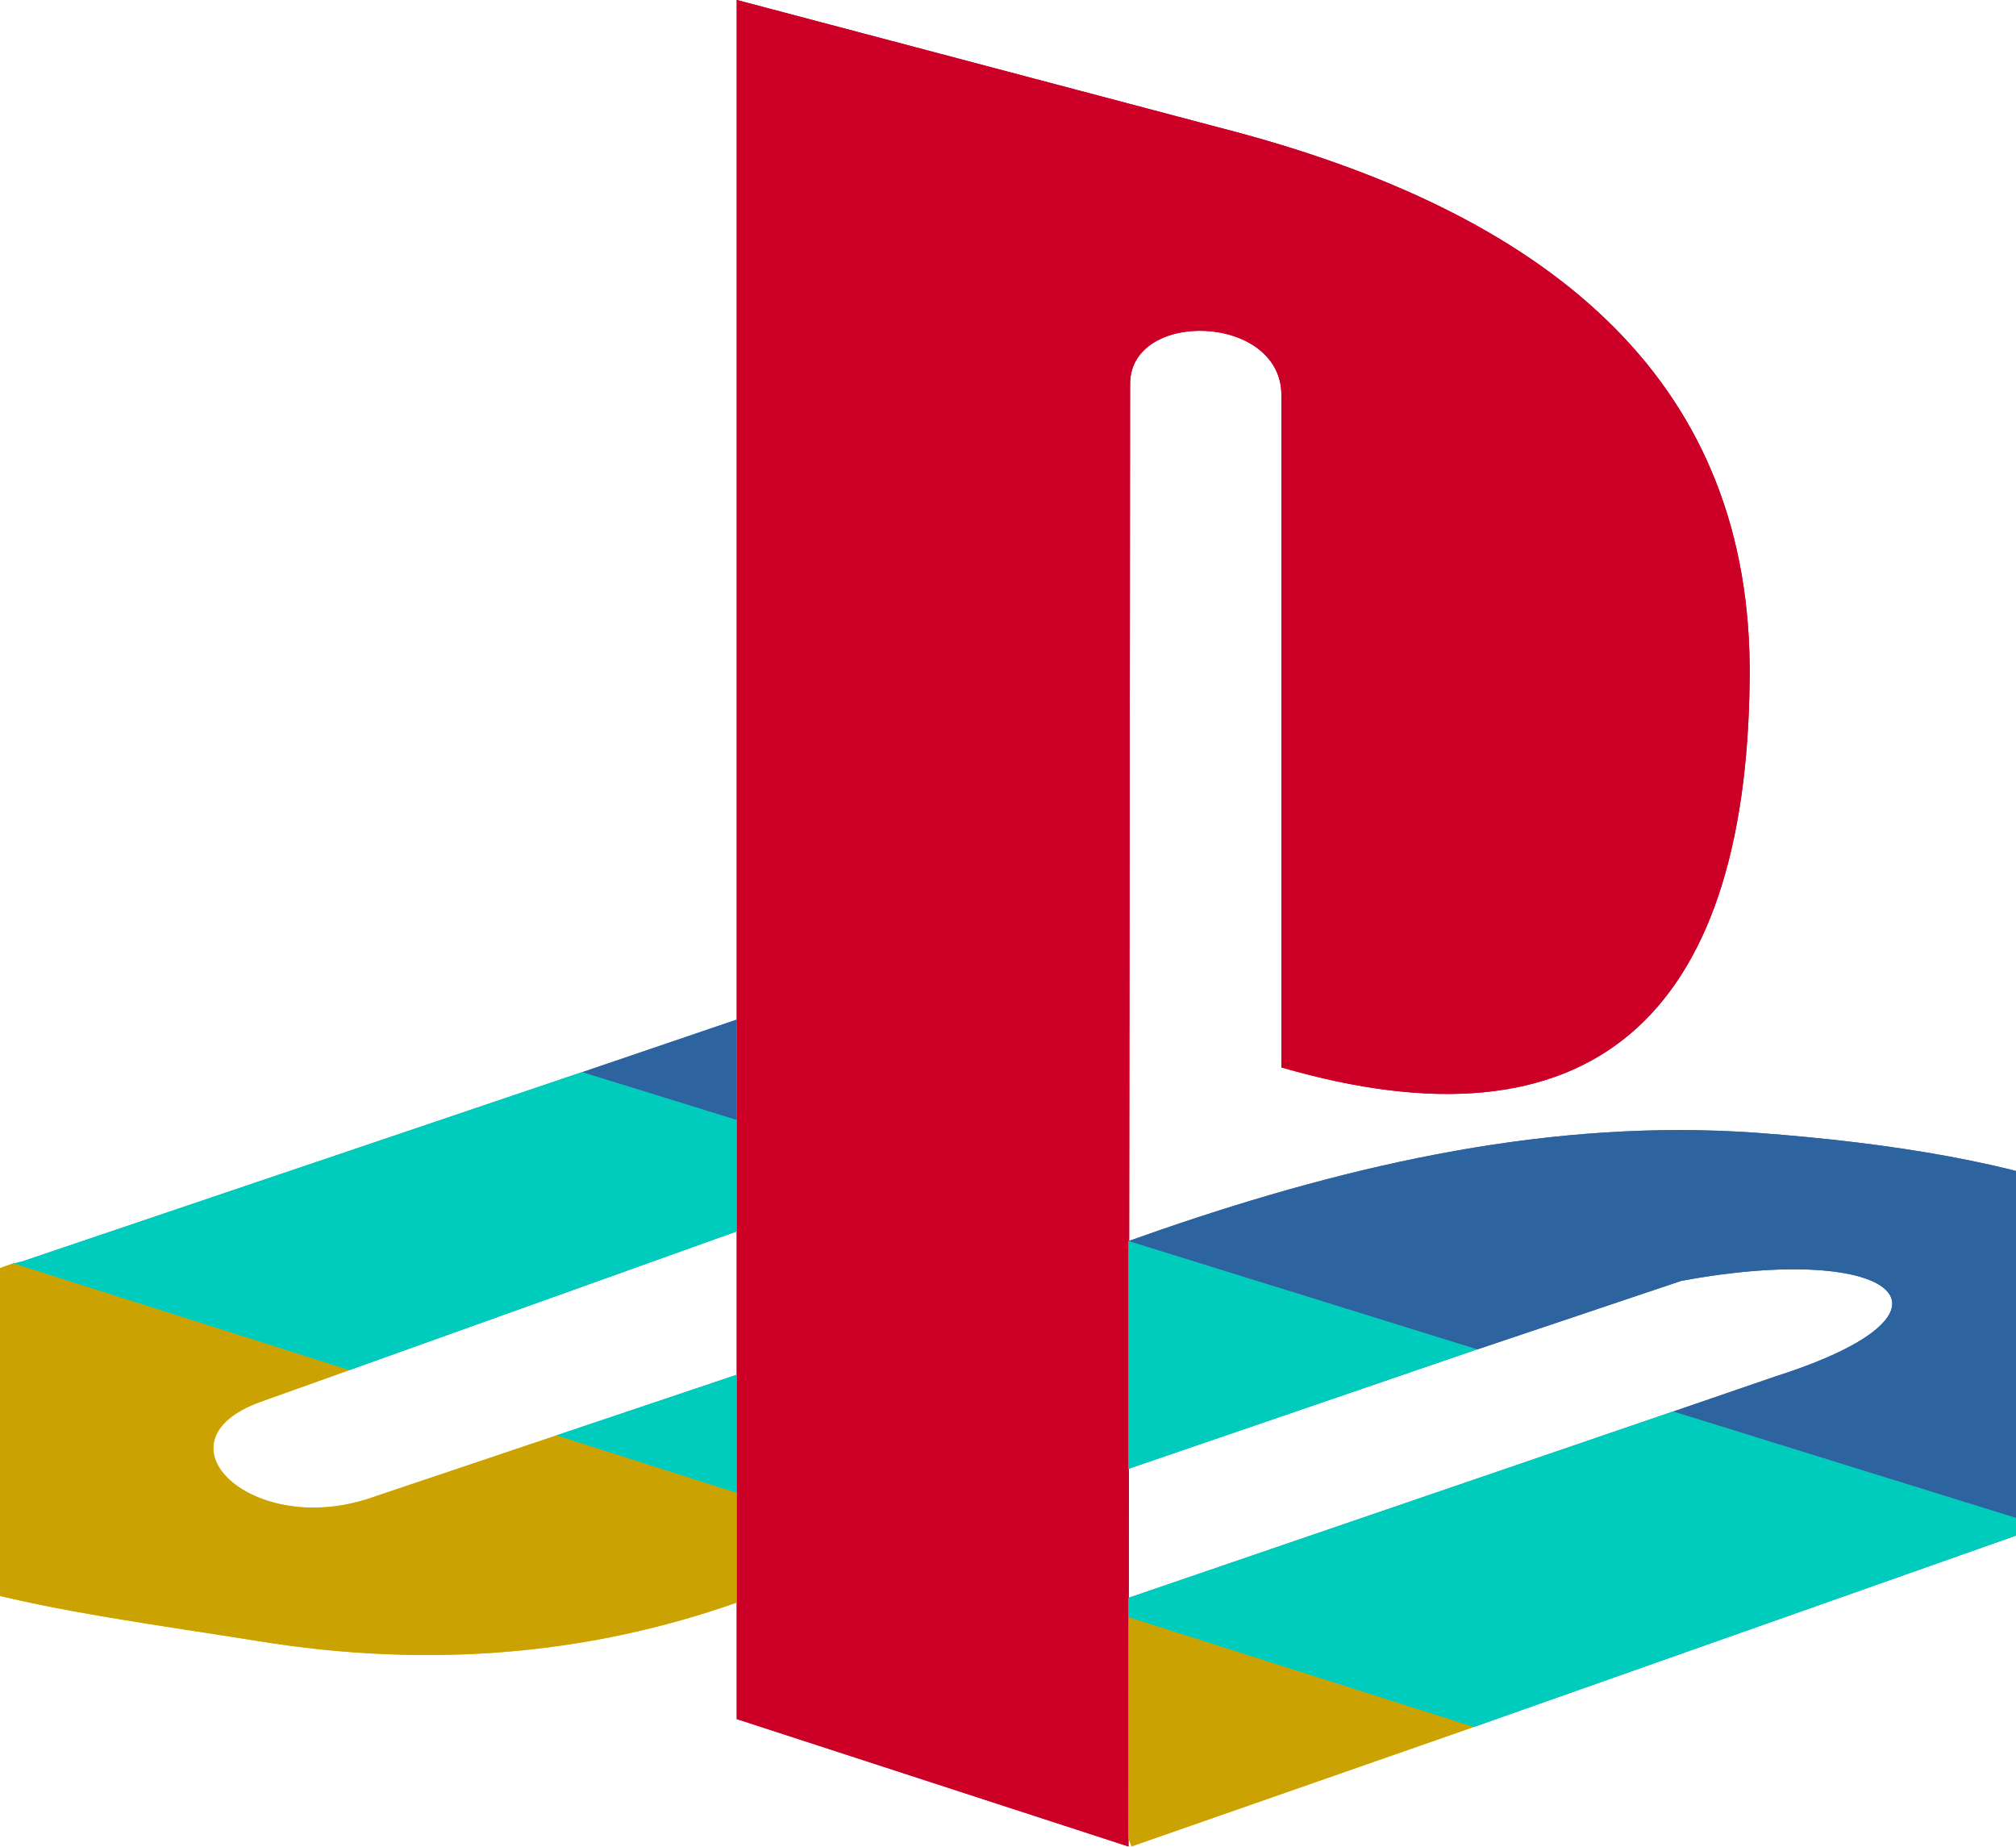
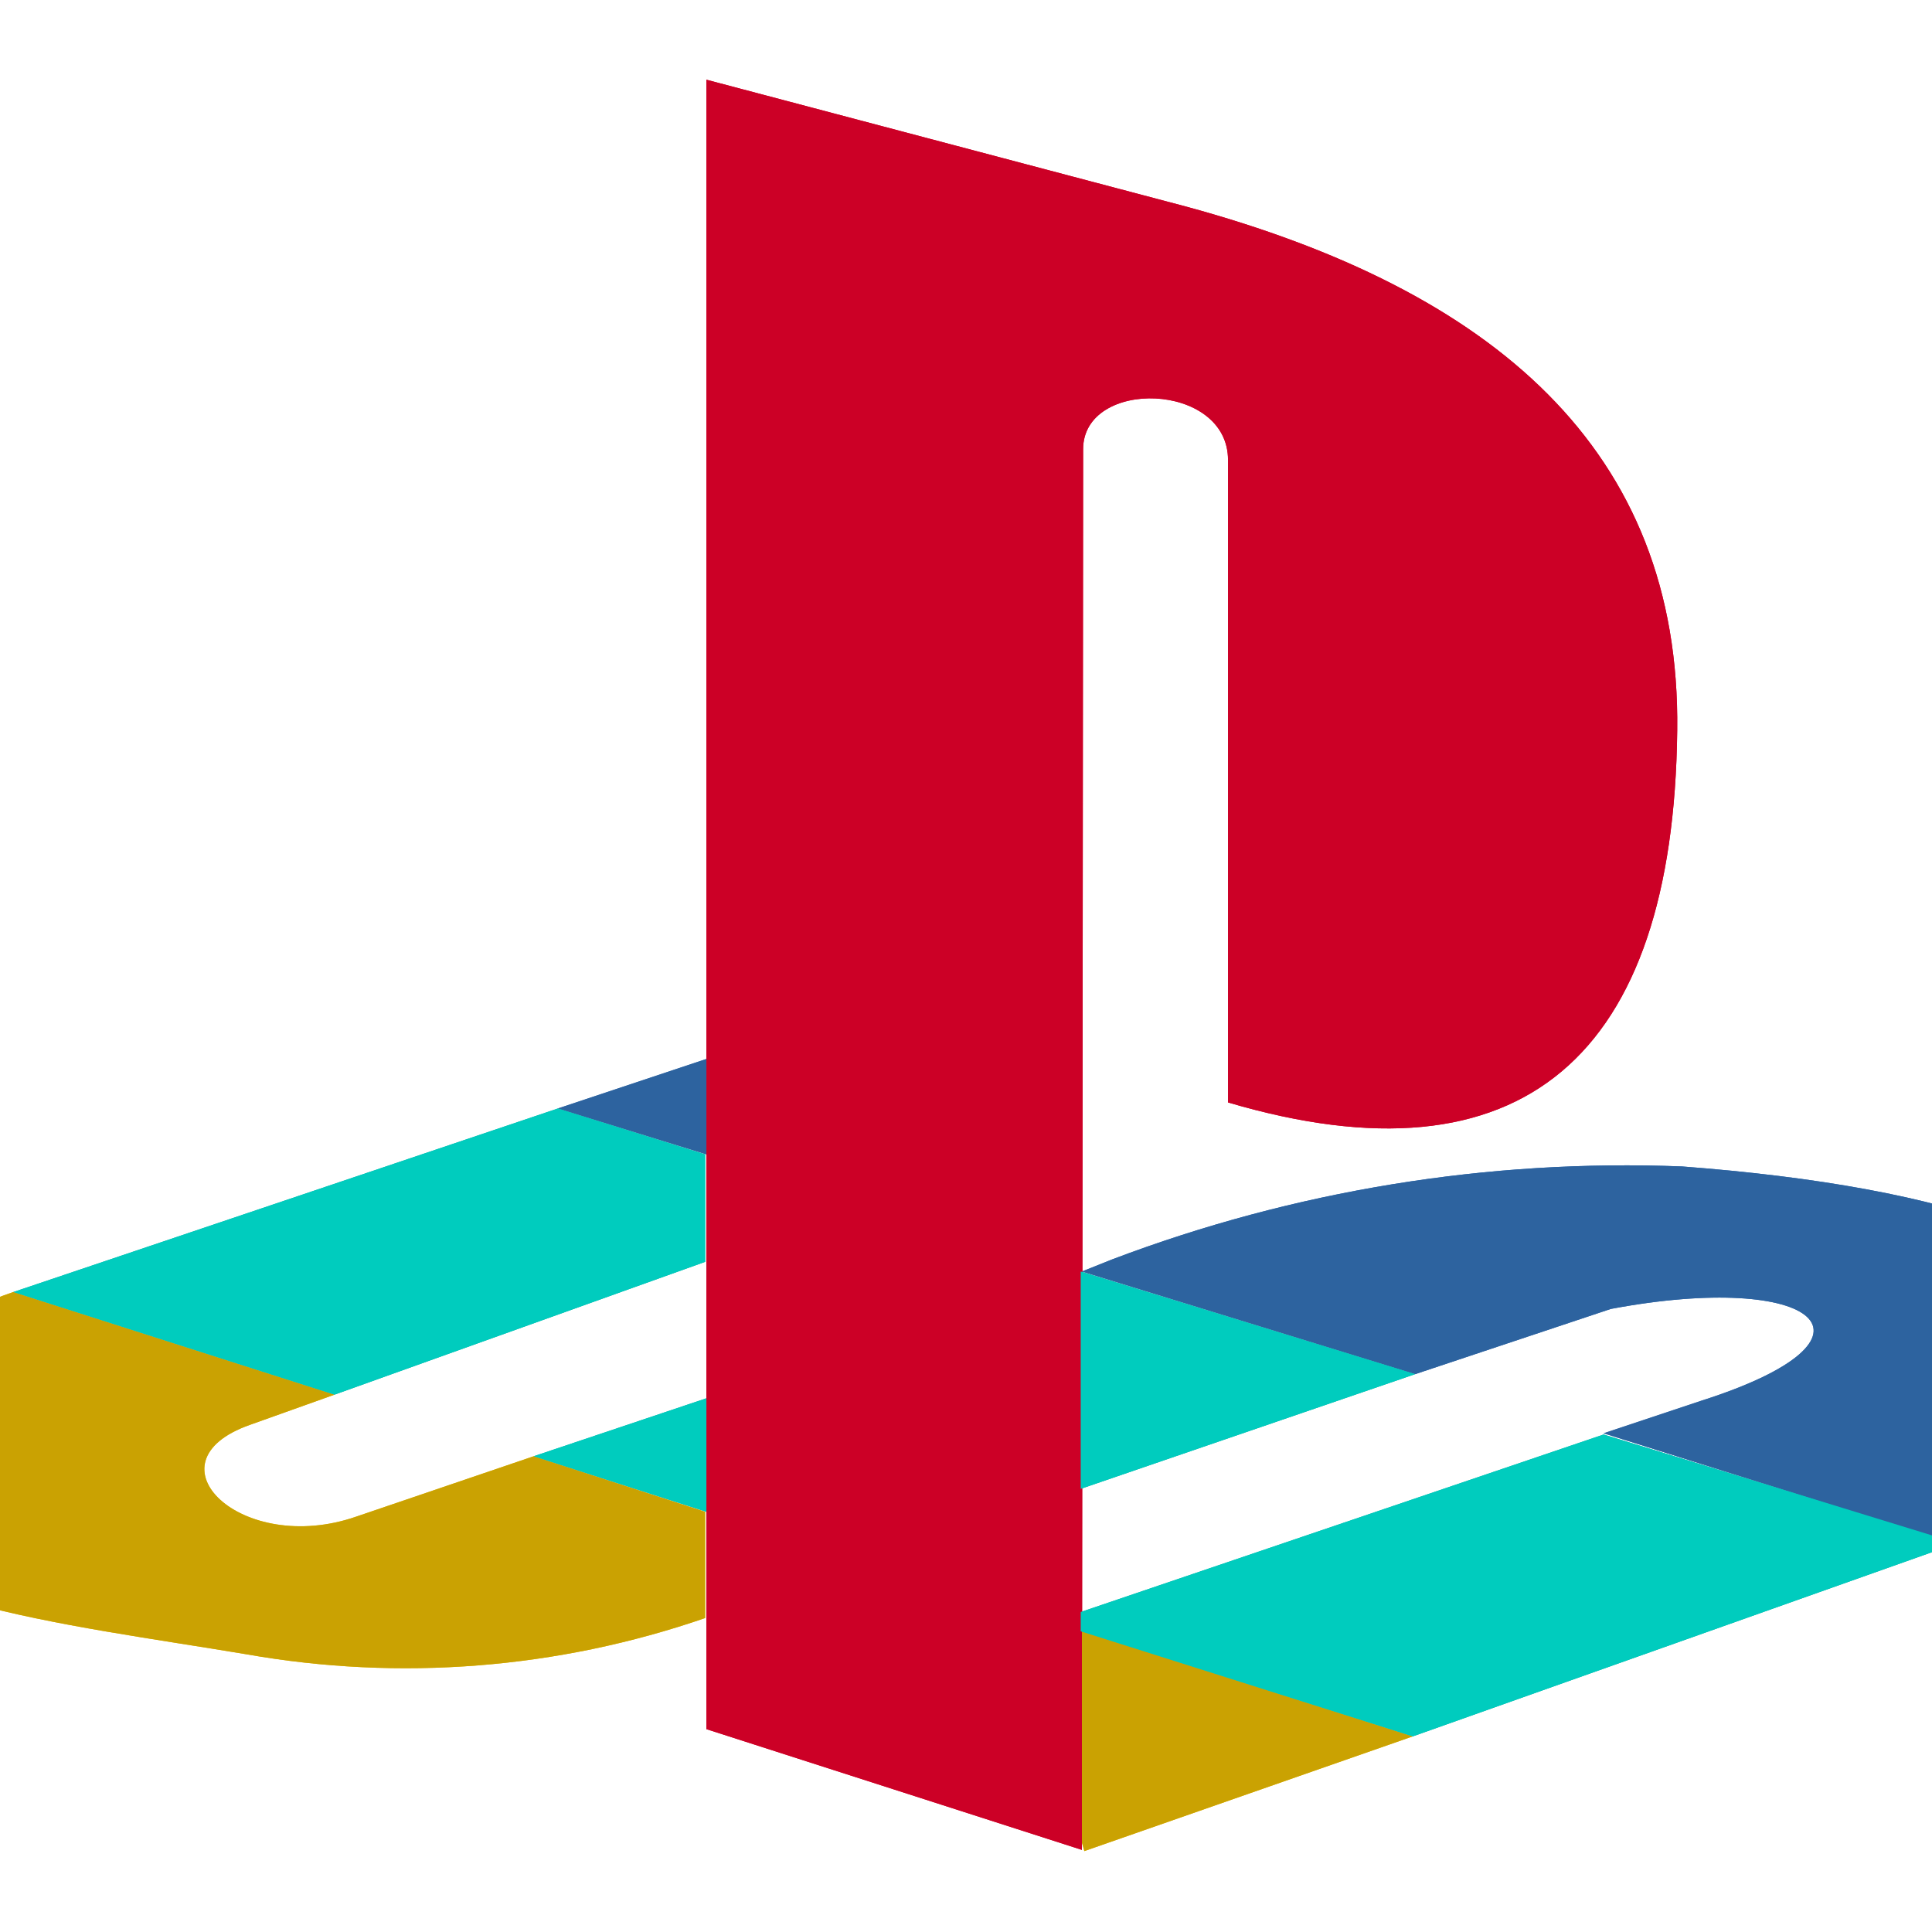
- <svg xmlns="http://www.w3.org/2000/svg" version="1.0" viewBox="0 0 72.951 66.807">
-   <g transform="translate(-61.686 -312.87)" clip-rule="evenodd" fill-rule="evenodd" stroke-width=".123">
-     <path d="m102.58 326.76-0.058 52.915-14.177-4.611v-62.196l18.097 4.785c11.584 3.113 18.673 9.165 18.557 19.771-0.115 12.336-5.821 17.292-16.944 14.064v-24.325c0-2.94-5.475-3.112-5.475-0.403z" fill="#de0029" />
-     <path d="m81.827 364.8-6.686 2.249c-4.323 1.499-8.011-2.017-4.034-3.459l3.227-1.152-12.161-3.863c-3.746 1.269-7.262 3.978-7.031 7.782 0.231 3.861 9.048 4.784 15.849 5.88 6.339 1.037 12.103 0.461 17.348-1.384v-3.978zm20.805 14.872 12.391-4.324-12.506-3.977v8.011z" fill="#f3c202" />
-     <path d="m135.6 368.09 0.23-0.058c5.418-1.902 7.723-4.554 7.147-7.032-0.922-4.15-7.55-6.399-17.751-7.148-7.319-0.518-14.523 1.095-21.554 3.516l-1.153 0.404 12.622 3.92 7.377-2.479c7.723-1.441 10.836 1.095 3.401 3.459l-3.689 1.267zm-47.259-18.33-5.591 1.902 5.591 1.729z" fill="#326db3" />
-     <path d="m115.02 375.35 20.575-7.262-13.371-4.151-19.71 6.744v0.693zm-26.684-12.739-6.513 2.19 6.513 2.075zm14.177 3.402v-8.243l12.622 3.92zm-28.183-3.574 14.005-5.015v-4.035l-5.591-1.729-20.287 6.859c-0.058 0-0.173 0.057-0.288 0.057z" fill="#00aa9e" />
-     <path d="m102.58 326.76-0.058 52.915-14.177-4.611v-62.196l18.097 4.785c11.584 3.113 18.673 9.165 18.557 19.771-0.115 12.336-5.821 17.292-16.944 14.064v-24.325c0-2.94-5.475-3.112-5.475-0.403z" fill="#cc0026" />
-     <path d="m81.827 364.8-6.686 2.249c-4.323 1.499-8.011-2.017-4.034-3.459l3.227-1.152-12.161-3.863c-3.746 1.269-7.262 3.978-7.031 7.782 0.231 3.861 9.048 4.784 15.849 5.88 6.339 1.037 12.103 0.461 17.348-1.384v-3.978zm20.805 14.872 12.391-4.324-12.506-3.977v8.011z" fill="#caa202" />
-     <path d="m135.6 368.09 0.23-0.058c5.418-1.902 7.723-4.554 7.147-7.032-0.922-4.15-7.55-6.399-17.751-7.148-7.319-0.518-14.523 1.095-21.554 3.516l-1.153 0.404 12.622 3.92 7.377-2.479c7.723-1.441 10.836 1.095 3.401 3.459l-3.689 1.267zm-47.259-18.33-5.591 1.902 5.591 1.729z" fill="#2d639f" />
-     <path d="m115.02 375.35 20.575-7.262-13.371-4.151-19.71 6.744v0.693zm-26.684-12.739-6.513 2.19 6.513 2.075zm14.177 3.402v-8.243l12.622 3.92zm-28.183-3.574 14.005-5.015v-4.035l-5.591-1.729-20.287 6.859c-0.058 0-0.173 0.057-0.288 0.057z" fill="#00ccbe" />
-   </g>
+ <svg xmlns="http://www.w3.org/2000/svg" viewBox="0 0 16 16">
+   <path d="m8.97 3.72-.01 11.6-3.11-1V.66l3.97 1.05c2.54.69 4.1 2.01 4.07 4.34-.03 2.7-1.28 3.8-3.72 3.08V3.81c0-.65-1.2-.68-1.2-.09z" fill="#de0029" />
+   <path d="m4.42 12.06-1.47.5c-.95.33-1.76-.45-.88-.76l.7-.25-2.66-.85c-.82.28-1.6.87-1.55 1.7.06.85 1.99 1.05 3.48 1.3a7.6 7.6 0 0 0 3.8-.3v-.88zm4.56 3.27 2.72-.95-2.74-.87v1.75z" fill="#f3c202" />
+   <path d="m16.21 12.79.05-.02c1.19-.41 1.7-1 1.57-1.54-.2-.91-1.66-1.4-3.9-1.57a12 12 0 0 0-4.72.77l-.25.1 2.76.85 1.62-.54c1.7-.32 2.38.24.75.76l-.81.27zM5.85 8.77l-1.23.41 1.23.38z" fill="#326db3" />
+   <path d="m11.7 14.38 4.51-1.6-2.93-.9-4.33 1.47v.16zm-5.85-2.8-1.43.48 1.43.46zm3.1.75v-1.8l2.77.85zm-6.18-.78 3.07-1.1v-.89l-1.22-.38-4.45 1.5-.06.02z" fill="#00aa9e" />
+   <path d="m8.97 3.72-.01 11.6-3.11-1V.66l3.97 1.05c2.54.69 4.1 2.01 4.07 4.34-.03 2.7-1.28 3.8-3.72 3.08V3.81c0-.65-1.2-.68-1.2-.09z" fill="#cc0026" />
+   <path d="m4.42 12.06-1.47.5c-.95.33-1.76-.45-.88-.76l.7-.25-2.66-.85c-.82.28-1.6.87-1.55 1.7.06.85 1.99 1.05 3.48 1.3a7.6 7.6 0 0 0 3.8-.3v-.88zm4.56 3.27 2.72-.95-2.74-.87v1.75z" fill="#caa202" />
+   <path d="m16.21 12.79.05-.02c1.19-.41 1.7-1 1.57-1.54-.2-.91-1.66-1.4-3.9-1.57a12 12 0 0 0-4.72.77l-.25.1 2.76.85 1.62-.54c1.7-.32 2.38.24.75.76l-.81.27zM5.85 8.77l-1.23.41 1.23.38z" fill="#2d639f" />
+   <path d="m11.7 14.38 4.51-1.6-2.93-.9-4.33 1.47v.16zm-5.85-2.8-1.43.48 1.43.46zm3.1.75v-1.8l2.77.85zm-6.18-.78 3.07-1.1v-.89l-1.22-.38-4.45 1.5-.06.02z" fill="#00ccbe" />
</svg>
